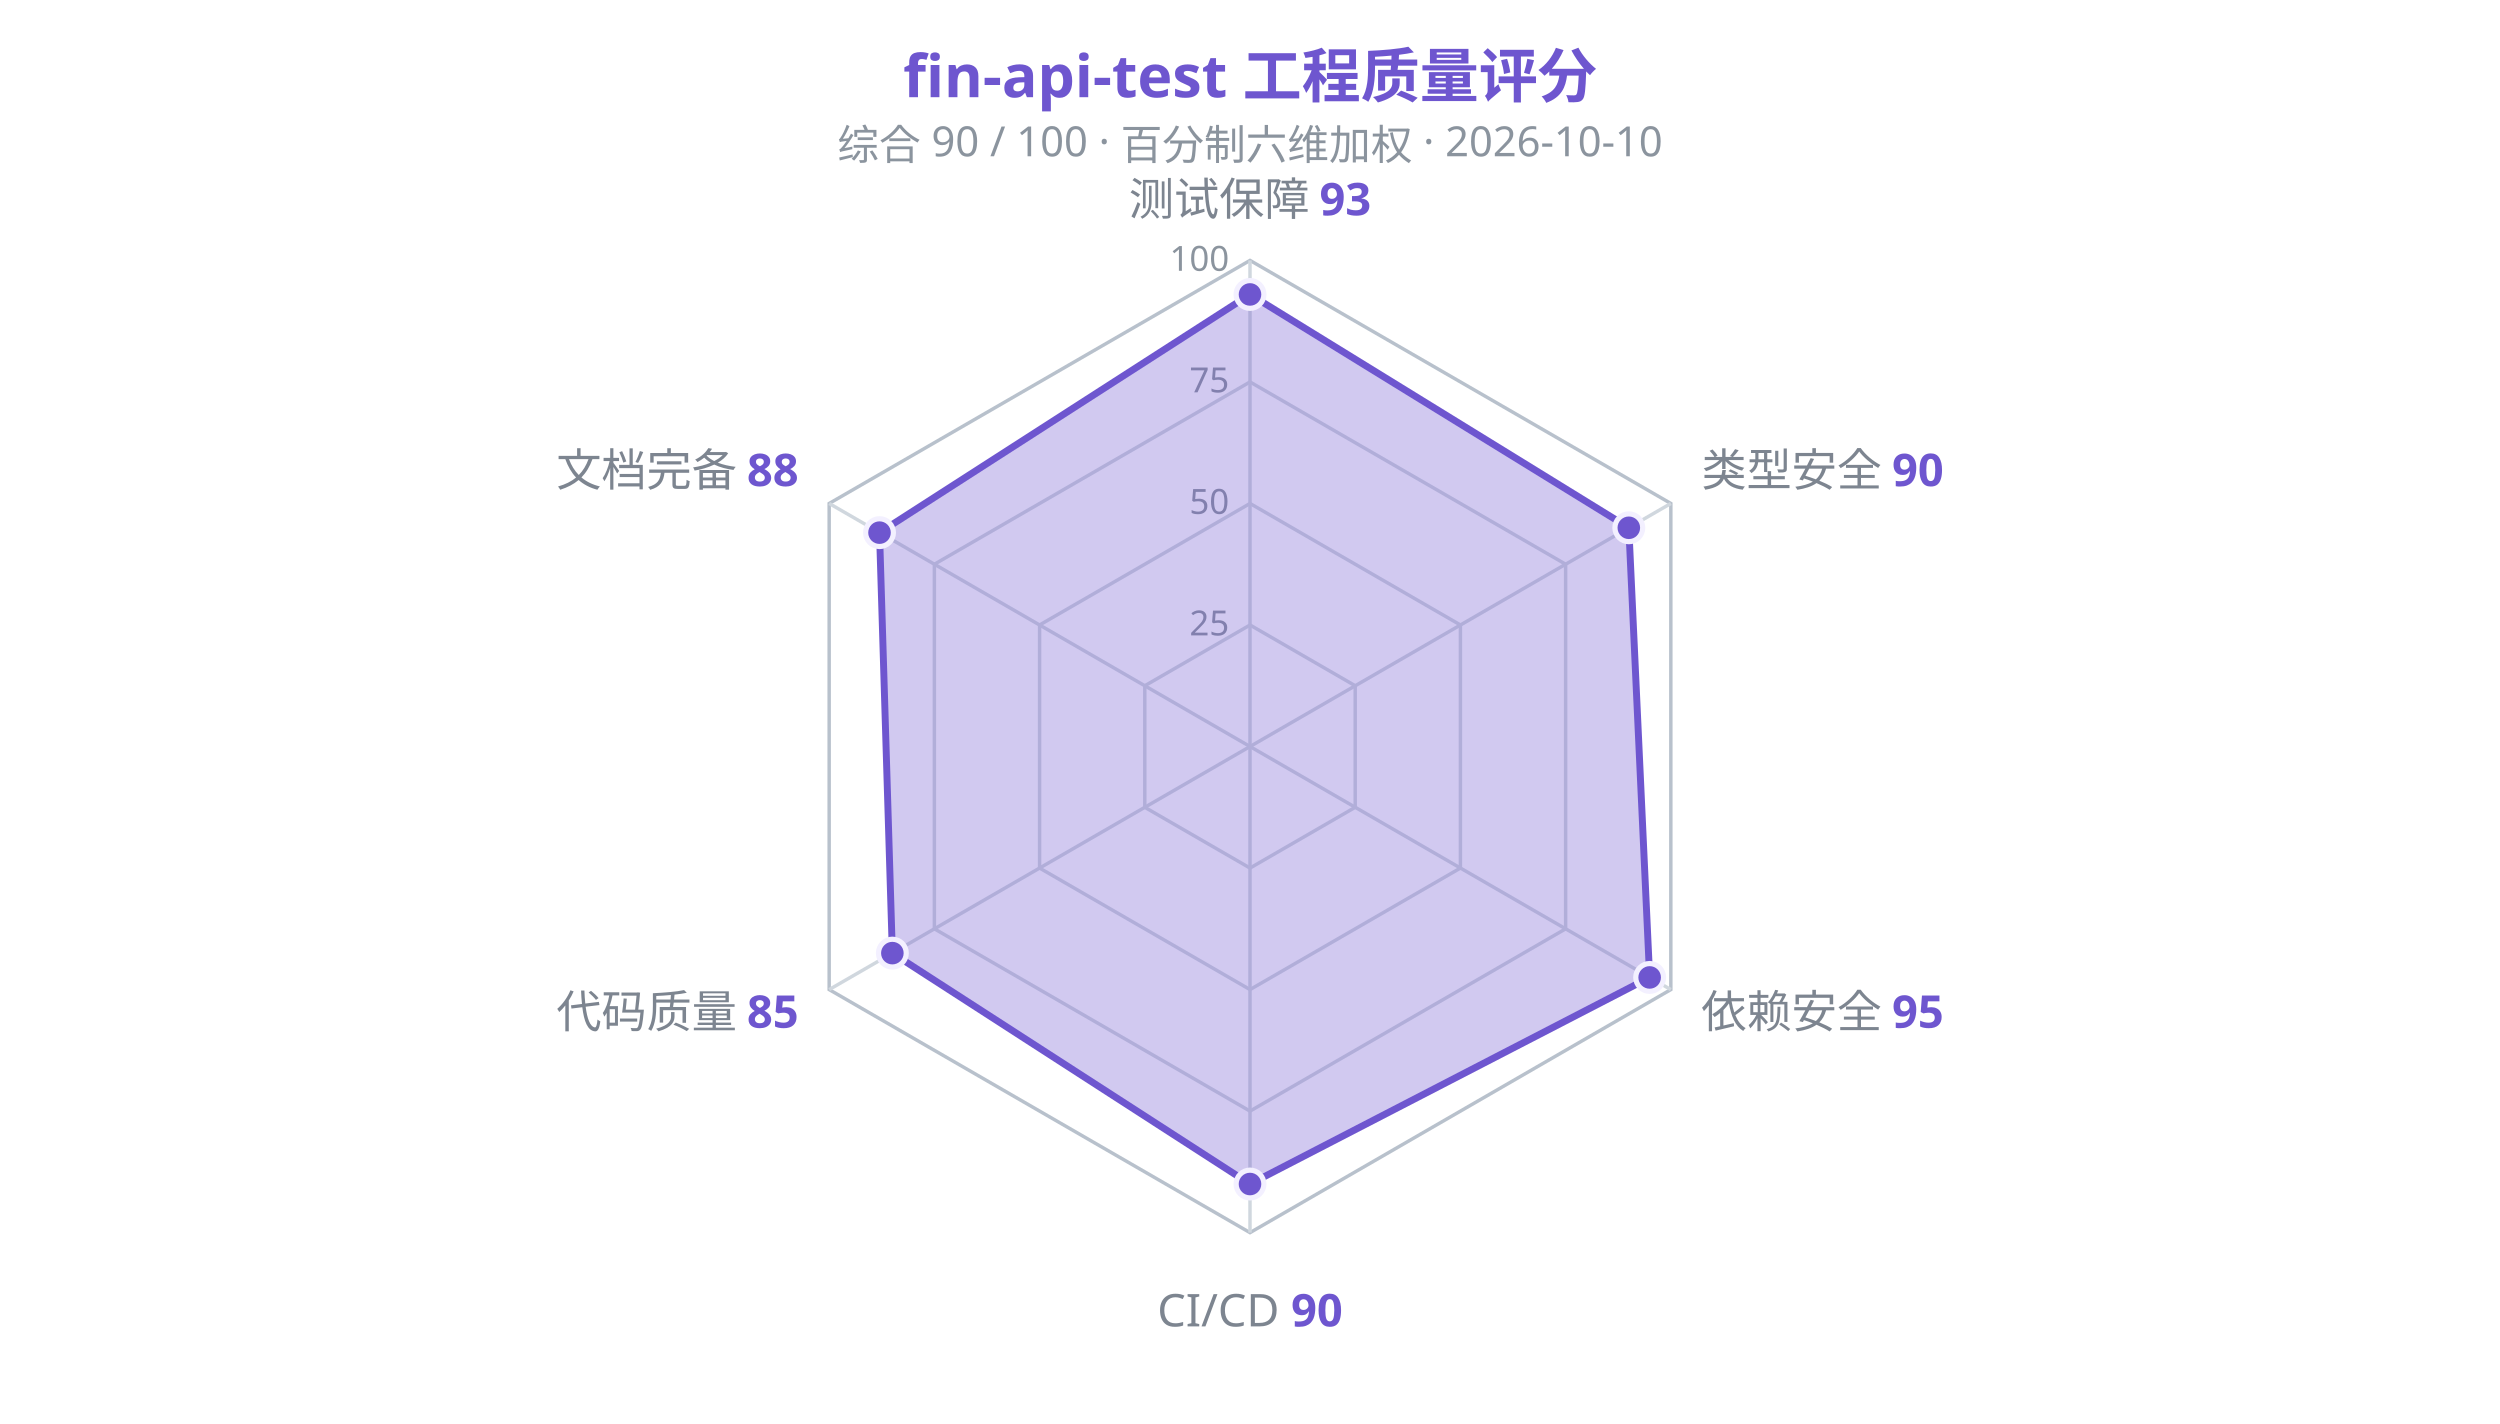
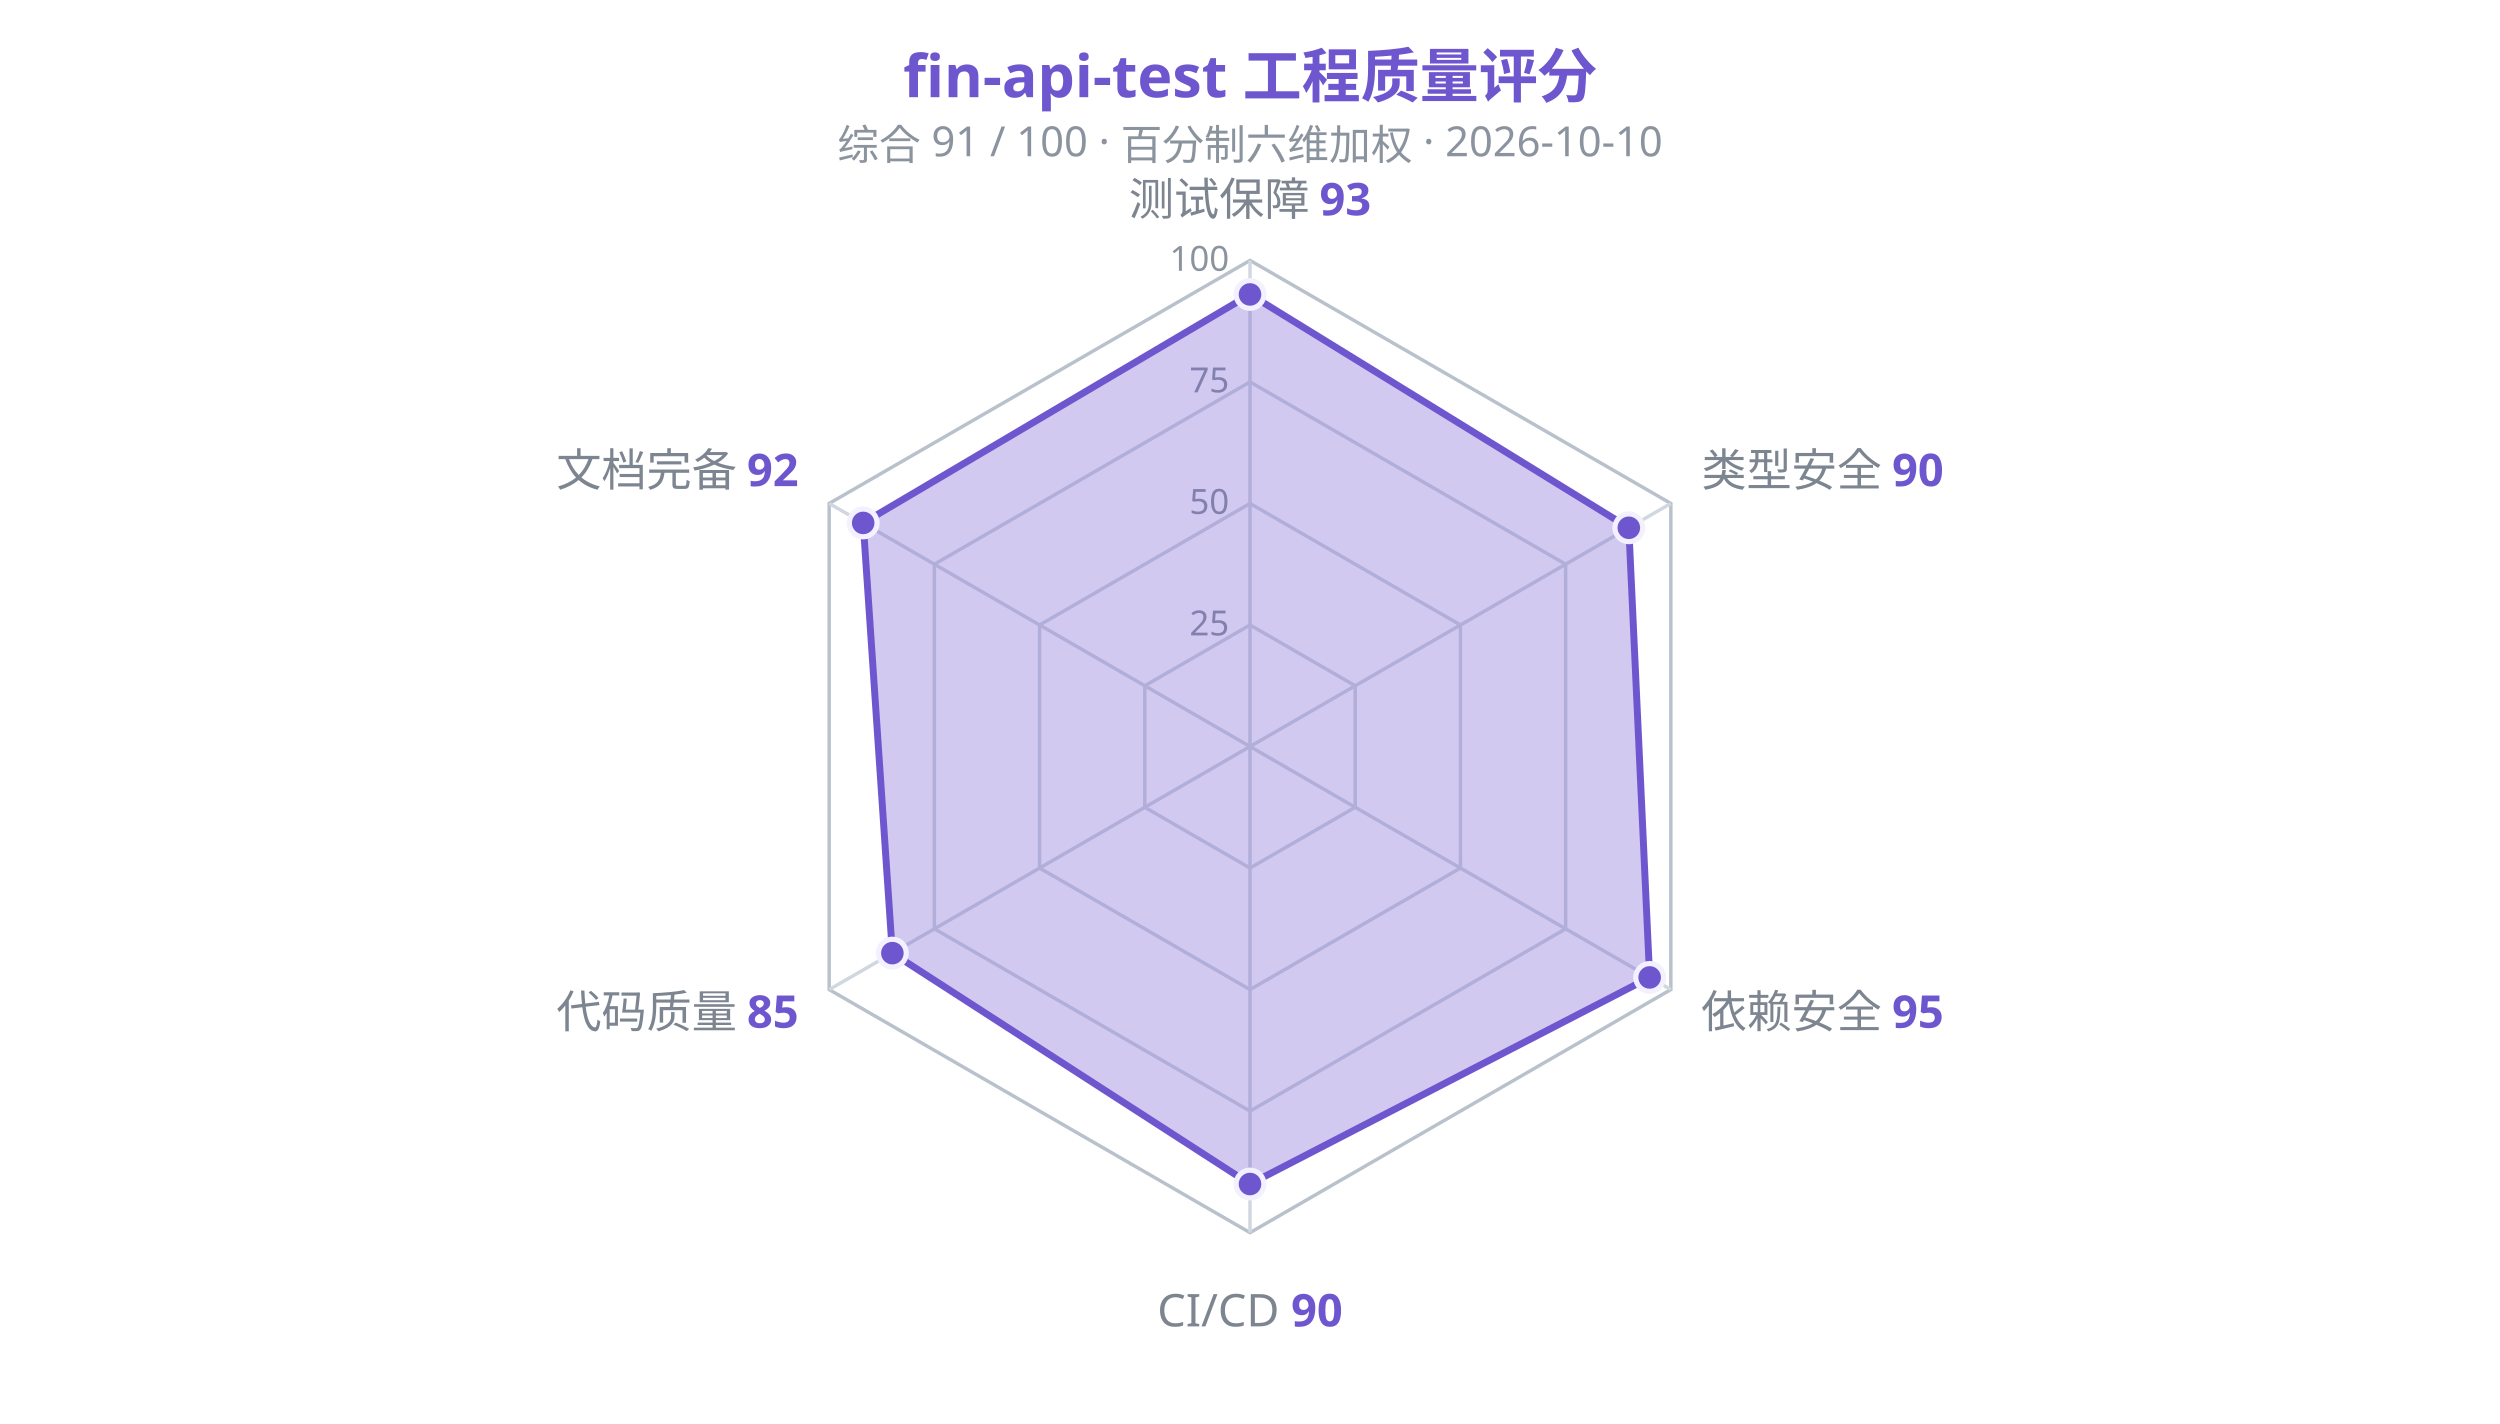
<svg xmlns="http://www.w3.org/2000/svg" viewBox="0 0 720 410" width="720" height="410" role="img" aria-label="fin-api-test 工程质量评分雷达图（百分制）">
  <text x="360" y="28" text-anchor="middle" font-family="Segoe UI, PingFang SC, Microsoft YaHei, sans-serif" font-size="17" font-weight="600" fill="#6E56CF">fin-api-test 工程质量评分</text>
-   <text x="360" y="46" text-anchor="middle" font-family="Segoe UI, PingFang SC, Microsoft YaHei, sans-serif" font-size="12" fill="#8b949e">综合 90 / 100 · 百分制六维加权 · 2026-10-10</text>
+   <text x="360" y="46" text-anchor="middle" font-family="Segoe UI, PingFang SC, Microsoft YaHei, sans-serif" font-size="12" fill="#8b949e">综合 91 / 100 · 百分制六维加权 · 2026-10-10</text>
  <g fill="none" stroke="#d0d7de" stroke-width="1">
    <polygon points="360,180 390.3,197.5 390.3,232.5 360,250 329.7,232.5 329.7,197.5" />
    <polygon points="360,145 420.6,180 420.6,250 360,285 299.4,250 299.4,180" />
    <polygon points="360,110 450.9,162.5 450.9,267.5 360,320 269.1,267.5 269.1,162.5" />
    <polygon points="360,75 481.2,145 481.2,285 360,355 238.8,285 238.8,145" stroke="#b8c1cc" />
  </g>
  <g stroke="#d0d7de" stroke-width="1">
    <line x1="360" y1="215" x2="360" y2="75" />
    <line x1="360" y1="215" x2="481.2" y2="145" />
    <line x1="360" y1="215" x2="481.2" y2="285" />
    <line x1="360" y1="215" x2="360" y2="355" />
    <line x1="360" y1="215" x2="238.8" y2="285" />
    <line x1="360" y1="215" x2="238.8" y2="145" />
  </g>
  <g font-family="Segoe UI, PingFang SC, Microsoft YaHei, sans-serif" font-size="10" fill="#8b949e" text-anchor="end">
    <text x="354" y="183">25</text>
    <text x="354" y="148">50</text>
    <text x="354" y="113">75</text>
    <text x="354" y="78">100</text>
  </g>
-   <polygon points="360,84.8 469.1,152 475.1,281.5 360,341 257,274.5 253.3,153.4" fill="#6E56CF" fill-opacity="0.32" stroke="#6E56CF" stroke-width="2" stroke-linejoin="round" />
+   <polygon points="360,84.8 469.1,152 475.1,281.5 360,341 257,274.5 248.6,150.6" fill="#6E56CF" fill-opacity="0.32" stroke="#6E56CF" stroke-width="2" stroke-linejoin="round" />
  <g fill="#6E56CF" stroke="#f3f0ff" stroke-width="1.5">
    <circle cx="360" cy="84.8" r="4" />
    <circle cx="469.1" cy="152" r="4" />
    <circle cx="475.1" cy="281.5" r="4" />
    <circle cx="360" cy="341" r="4" />
    <circle cx="257" cy="274.5" r="4" />
-     <circle cx="253.3" cy="153.4" r="4" />
+     <circle cx="248.6" cy="150.6" r="4" />
  </g>
  <g font-family="Segoe UI, PingFang SC, Microsoft YaHei, sans-serif" font-size="13">
    <text x="360" y="62" text-anchor="middle" fill="#7d8590">测试保障 <tspan font-weight="600" fill="#6E56CF">93</tspan>
    </text>
    <text x="490" y="140" text-anchor="start" fill="#7d8590">类型安全 <tspan font-weight="600" fill="#6E56CF">90</tspan>
    </text>
    <text x="490" y="296" text-anchor="start" fill="#7d8590">依赖安全 <tspan font-weight="600" fill="#6E56CF">95</tspan>
    </text>
    <text x="360" y="382" text-anchor="middle" fill="#7d8590">CI/CD <tspan font-weight="600" fill="#6E56CF">90</tspan>
    </text>
    <text x="230" y="296" text-anchor="end" fill="#7d8590">代码质量 <tspan font-weight="600" fill="#6E56CF">85</tspan>
    </text>
-     <text x="230" y="140" text-anchor="end" fill="#7d8590">文档完备 <tspan font-weight="600" fill="#6E56CF">88</tspan>
+     <text x="230" y="140" text-anchor="end" fill="#7d8590">文档完备 <tspan font-weight="600" fill="#6E56CF">92</tspan>
    </text>
  </g>
</svg>
